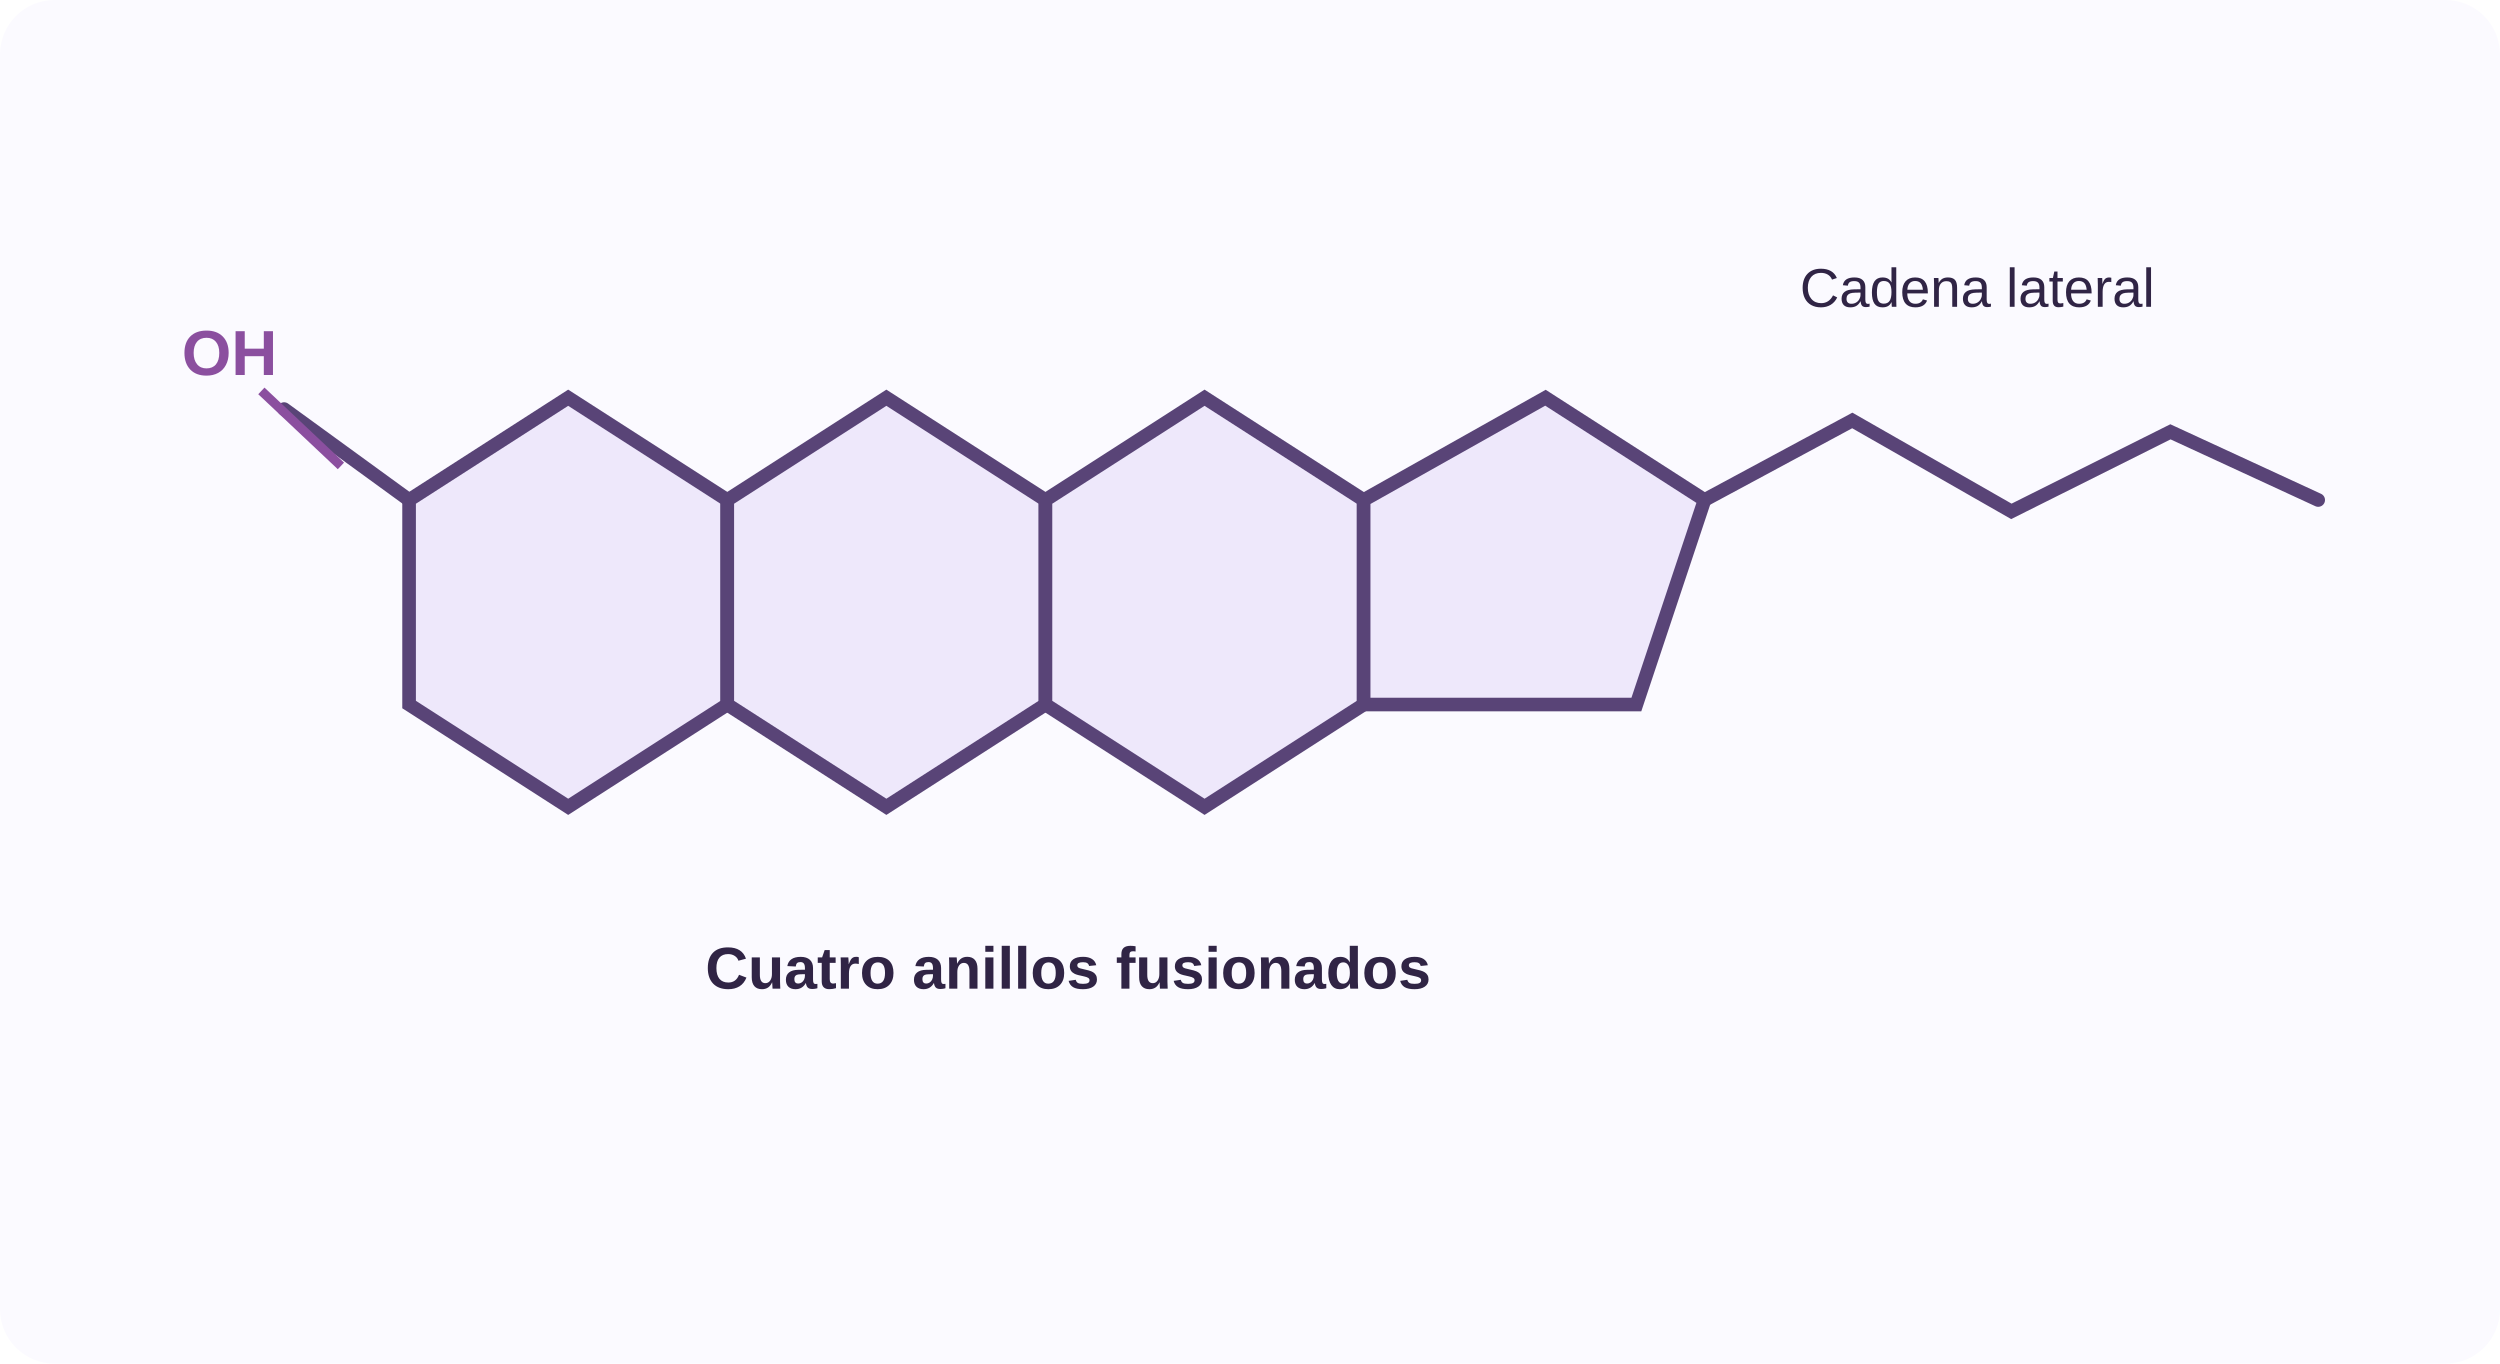
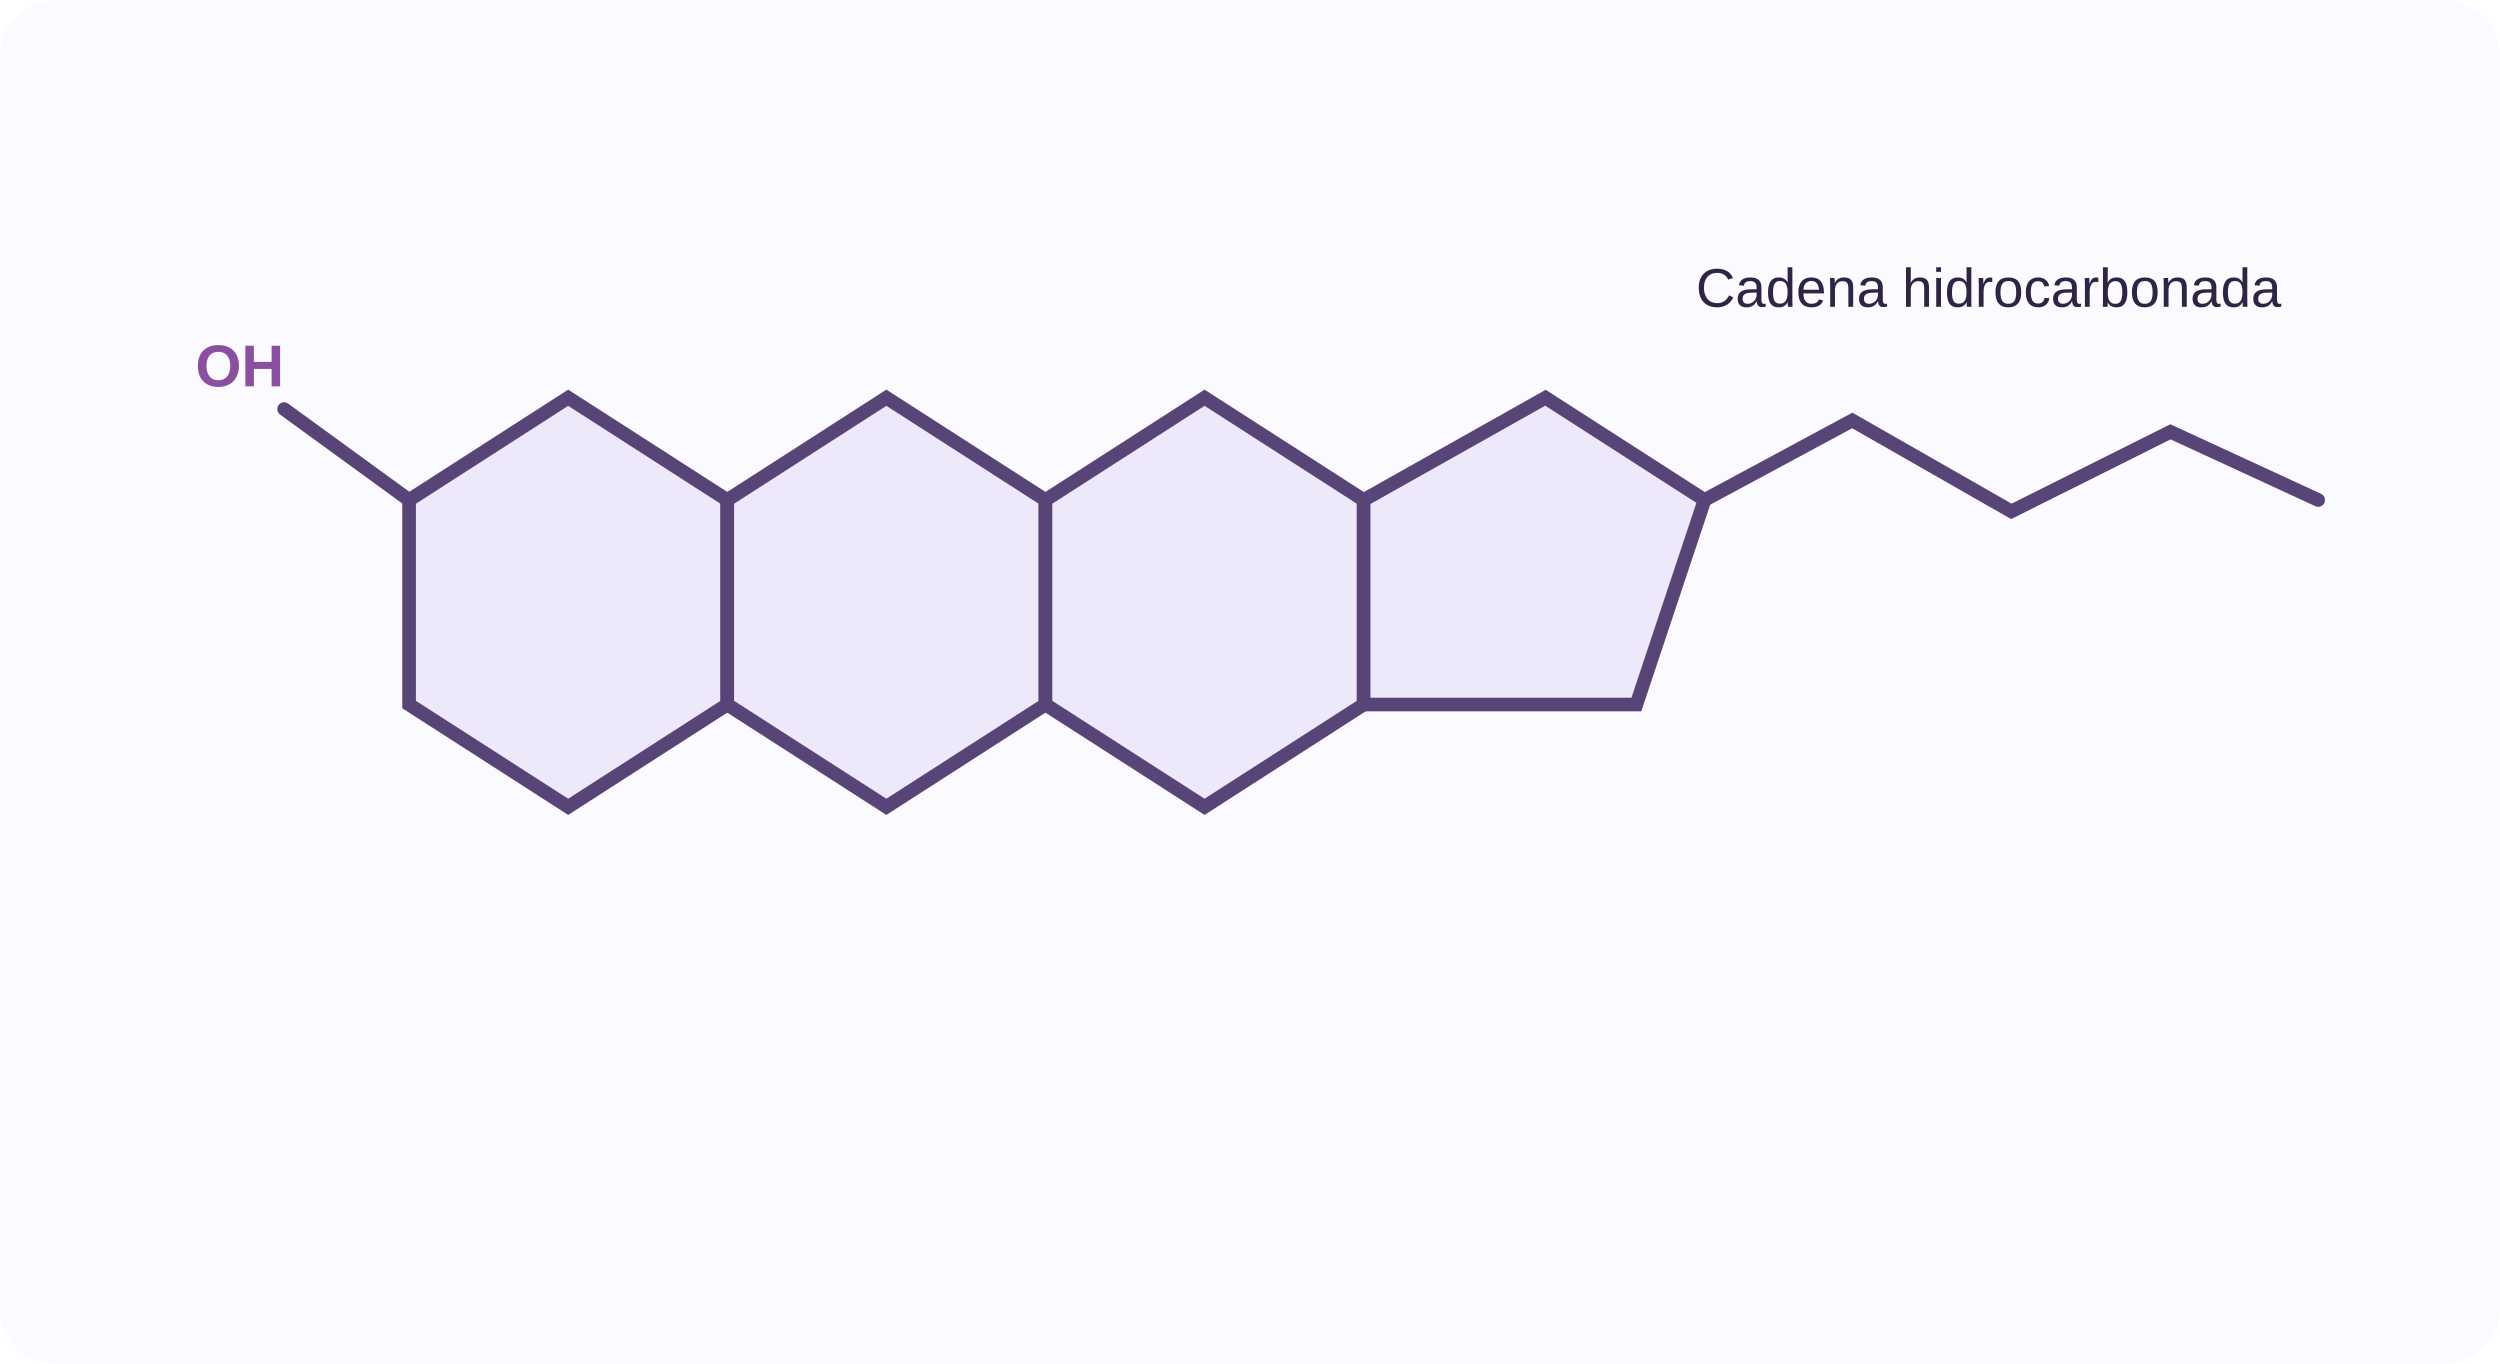
<svg xmlns="http://www.w3.org/2000/svg" viewBox="0 0 1100 600" role="img" aria-labelledby="t d">
  <rect width="1100" height="600" rx="24" fill="#fbfaff" />
  <g fill="#eee8fb" stroke="#594477" stroke-width="6">
    <path d="M180 220L250 175L320 220L320 310L250 355L180 310Z" />
    <path d="M320 220L390 175L460 220L460 310L390 355L320 310Z" />
    <path d="M460 220L530 175L600 220L600 310L530 355L460 310Z" />
    <path d="M600 220L680 175L750 220L720 310L600 310Z" />
  </g>
  <g stroke="#594477" stroke-width="6" fill="none" stroke-linecap="round">
    <path d="M750 220L815 185L885 225L955 190L1020 220" />
    <path d="M180 220L125 180" />
  </g>
-   <text x="80" y="165" font-family="Arial" font-size="28" font-weight="700" fill="#8b4f9f">OH</text>
-   <path d="M115 172L150 205" stroke="#8b4f9f" stroke-width="4" fill="none" />
-   <g font-family="Arial" fill="#302445">
-     <text x="470" y="435" text-anchor="middle" font-size="26" font-weight="700">Cuatro anillos fusionados</text>
-     <text x="870" y="135" text-anchor="middle" font-size="24">Cadena lateral</text>
-   </g>
+   <text x="86" y="170" font-family="Arial" font-size="26" font-weight="700" fill="#8b4f9f">OH</text>
+   <text x="875" y="135" text-anchor="middle" font-family="Arial" font-size="24" fill="#302445">Cadena hidrocarbonada</text>
</svg>
